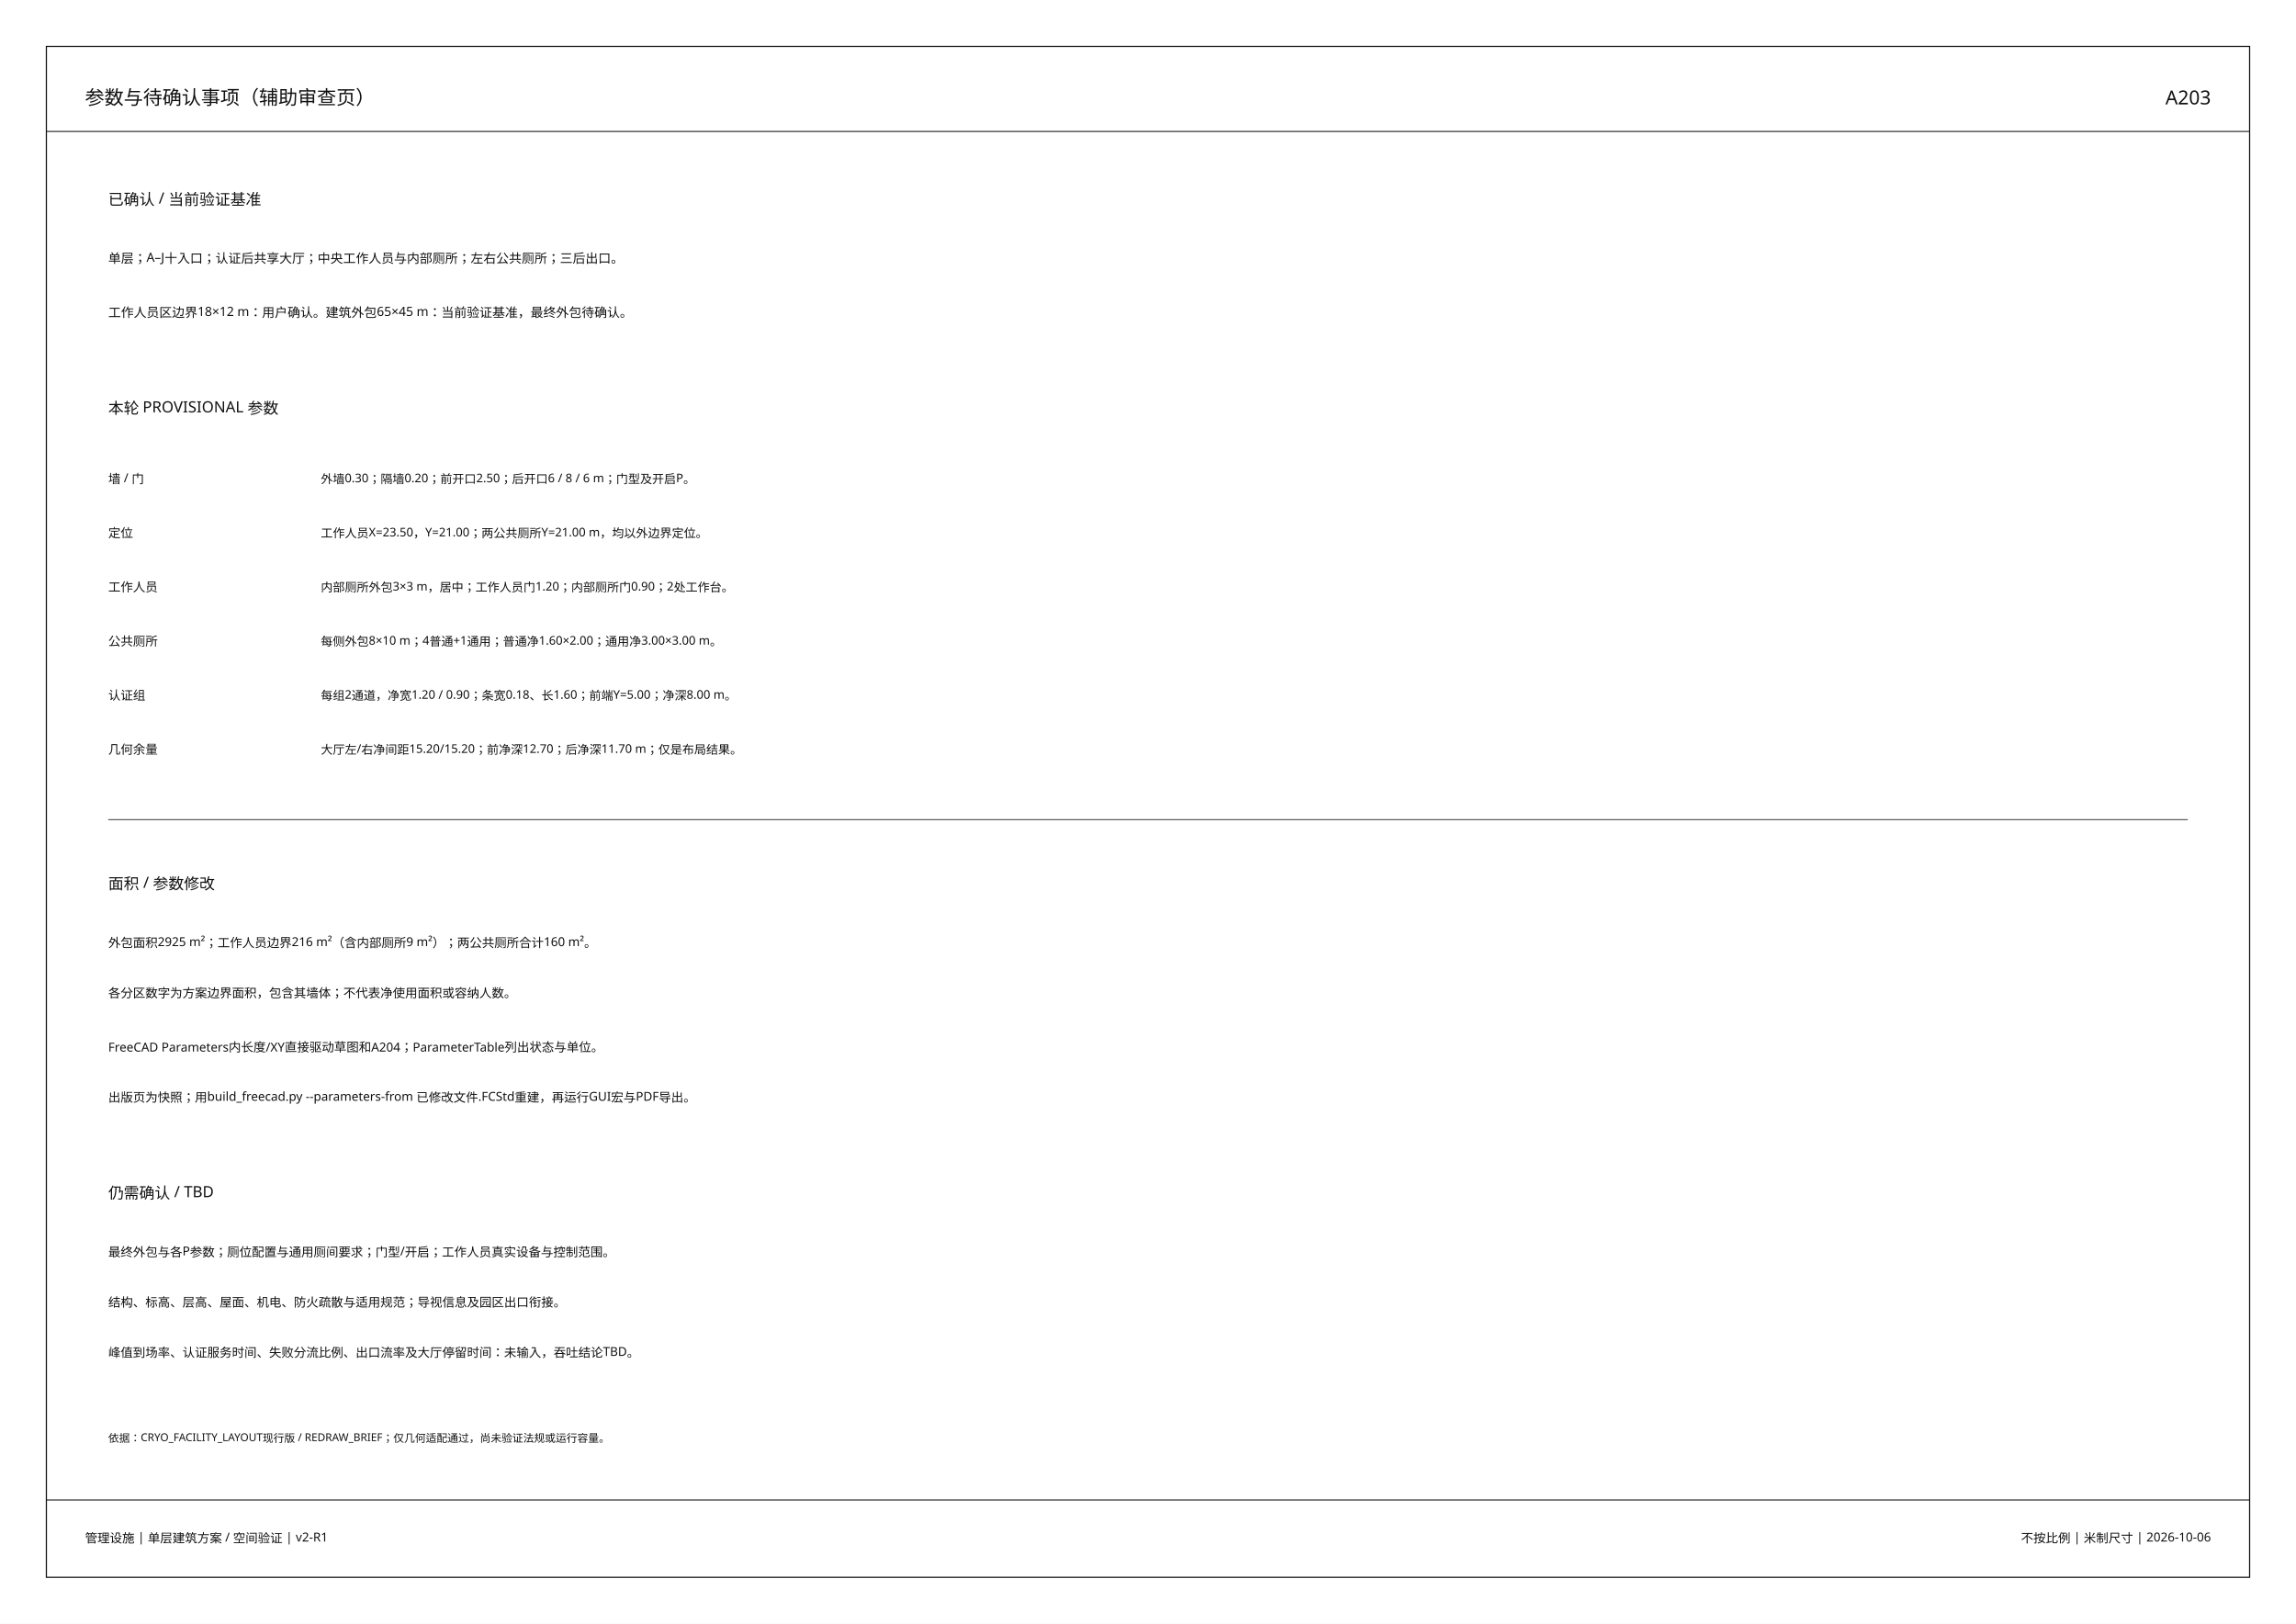
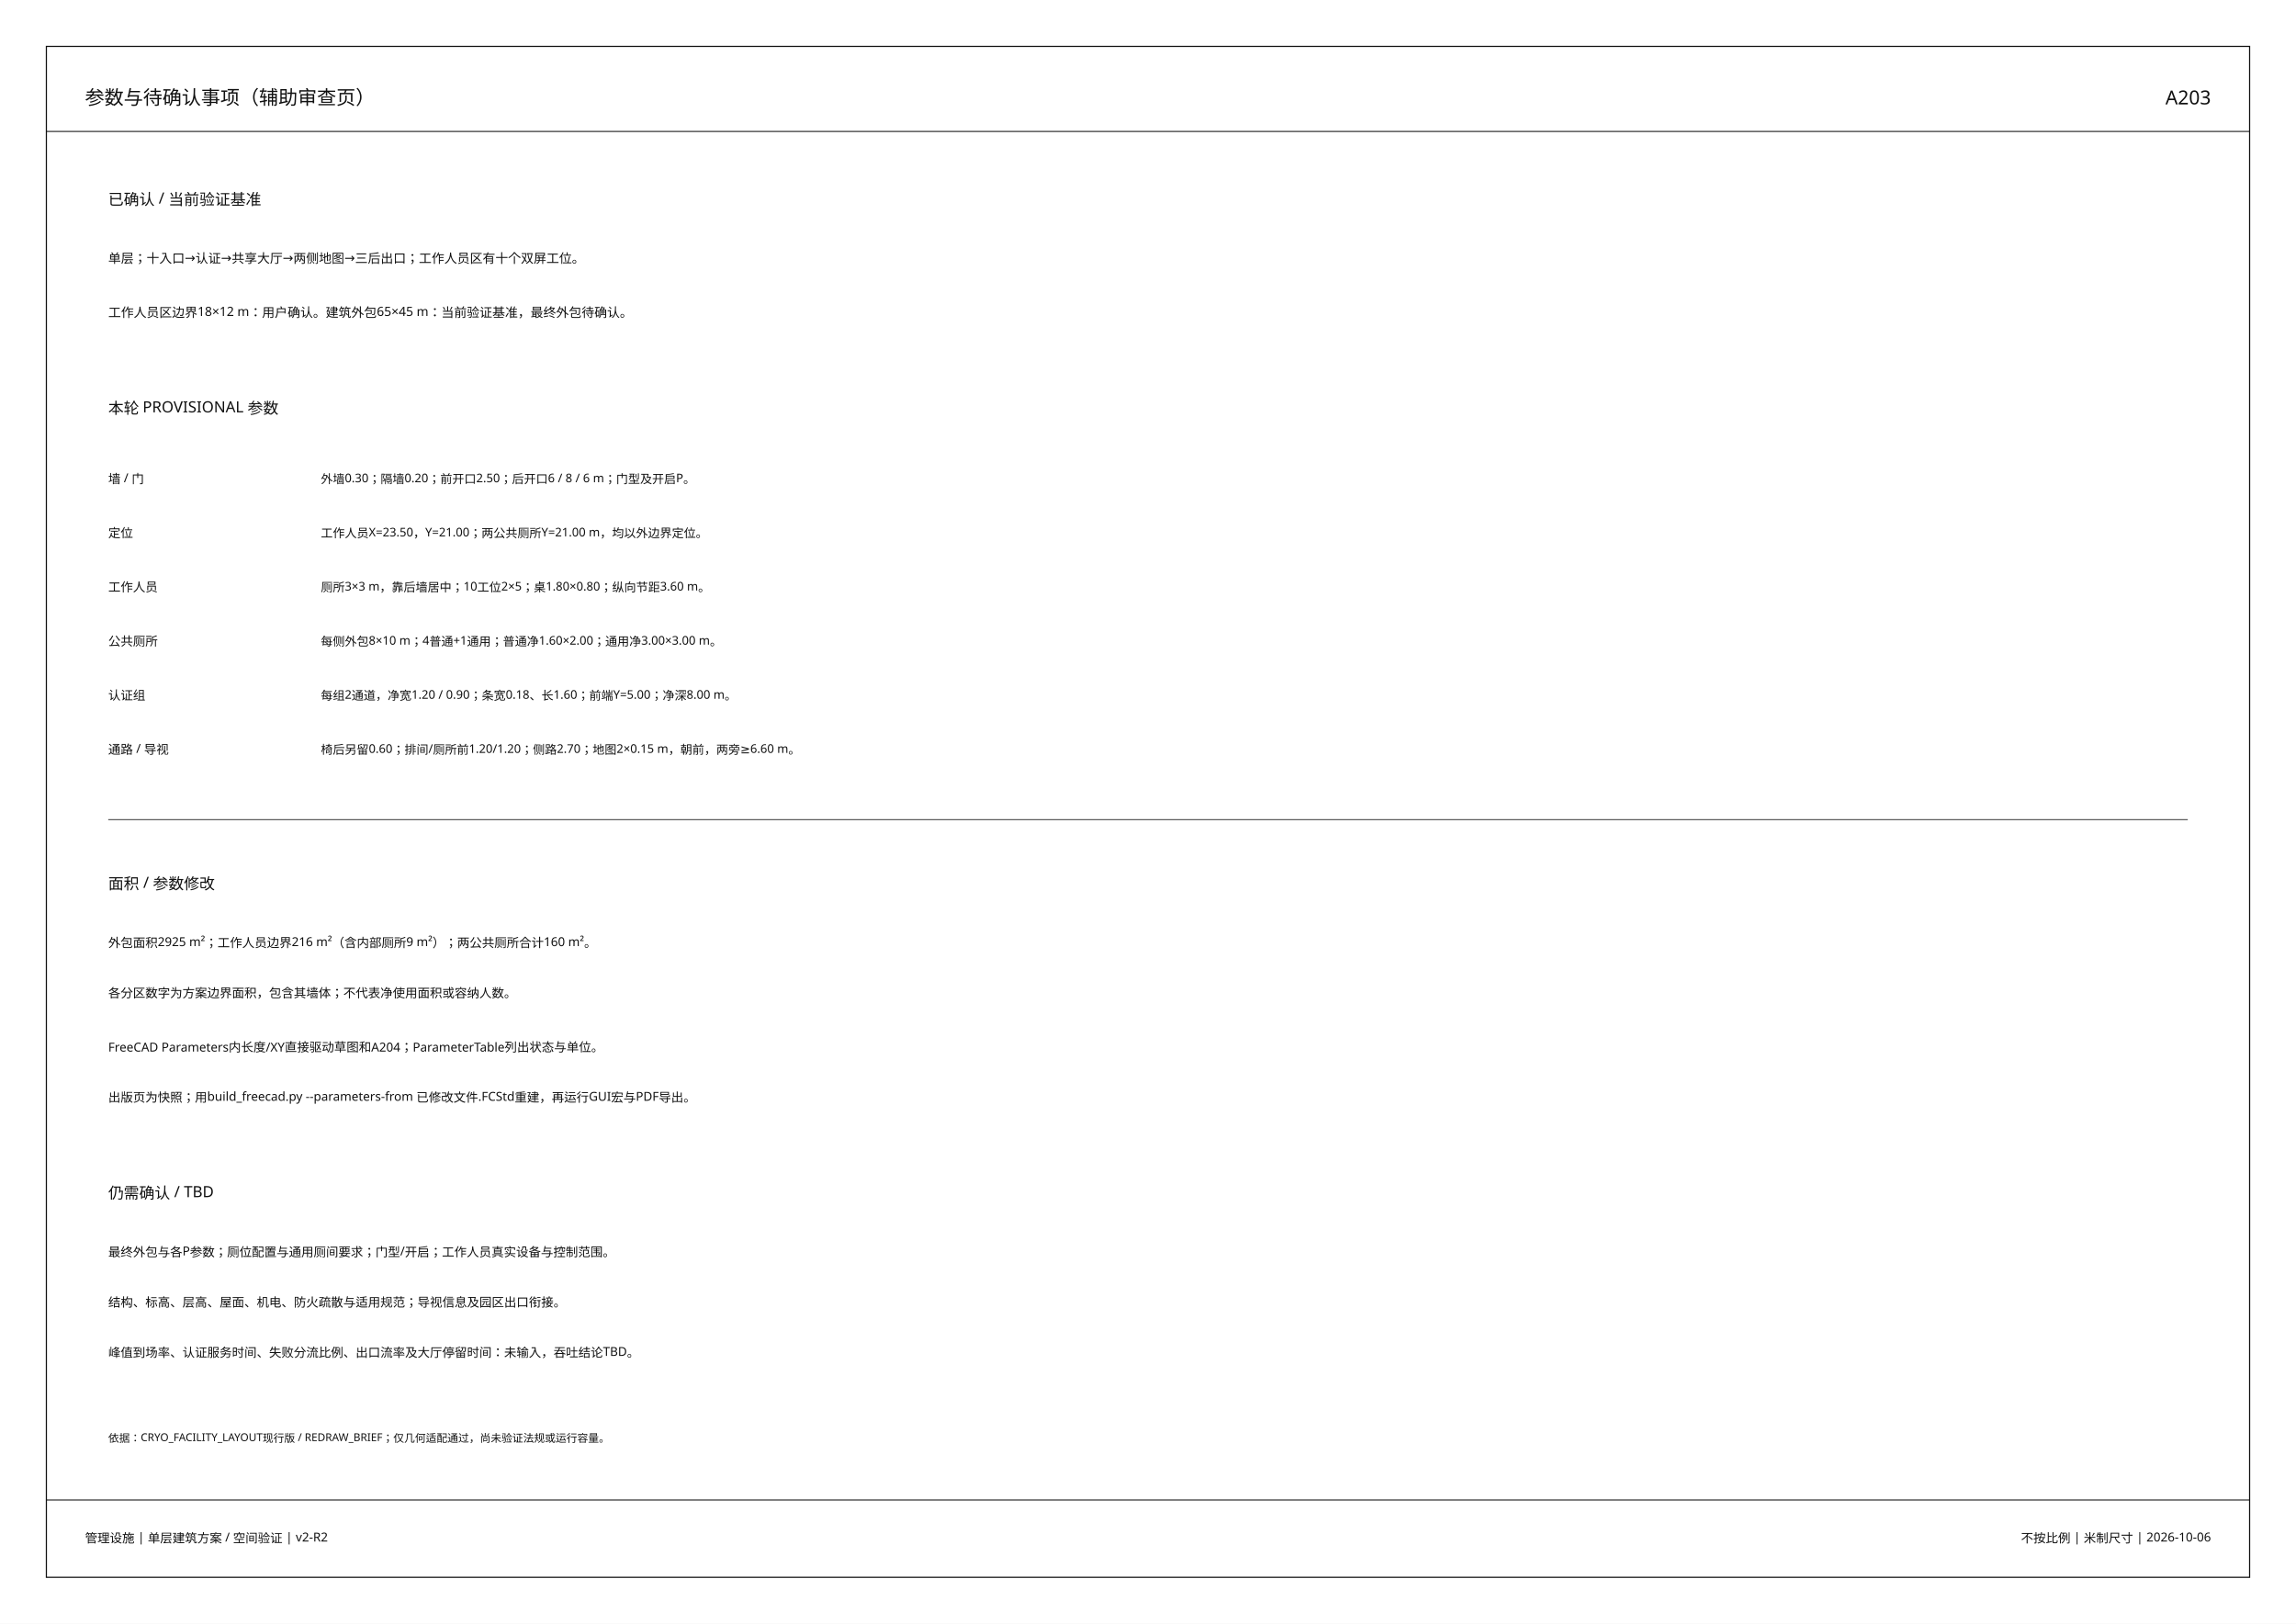
<svg xmlns="http://www.w3.org/2000/svg" width="594mm" height="420mm" viewBox="0 0 594 420">
  <rect width="594" height="420" fill="white" />
  <rect stroke="#111" stroke-width="0.3" fill="none" x="12" y="12" width="570" height="396" />
  <text x="22" y="27" font-size="5" font-family="SimSun, Microsoft YaHei, sans-serif" text-anchor="start" fill="#111">参数与待确认事项（辅助审查页）</text>
  <text x="572" y="27" font-size="5" font-family="SimSun, Microsoft YaHei, sans-serif" text-anchor="end" fill="#111">A203</text>
  <line stroke="#111" stroke-width="0.25" fill="none" x1="12" y1="34" x2="582" y2="34" />
  <line stroke="#111" stroke-width="0.25" fill="none" x1="12" y1="388" x2="582" y2="388" />
-   <text x="22" y="399" font-size="3.2" font-family="SimSun, Microsoft YaHei, sans-serif" text-anchor="start" fill="#111">管理设施 | 单层建筑方案 / 空间验证 | v2-R1</text>
+   <text x="22" y="399" font-size="3.2" font-family="SimSun, Microsoft YaHei, sans-serif" text-anchor="start" fill="#111">管理设施 | 单层建筑方案 / 空间验证 | v2-R2</text>
  <text x="572" y="399" font-size="3.2" font-family="SimSun, Microsoft YaHei, sans-serif" text-anchor="end" fill="#111">不按比例 | 米制尺寸 | 2026-10-06</text>
  <text x="28" y="53" font-size="4" font-family="SimSun, Microsoft YaHei, sans-serif" text-anchor="start" fill="#111">已确认 / 当前验证基准</text>
-   <text x="28" y="68" font-size="3.3" font-family="SimSun, Microsoft YaHei, sans-serif" text-anchor="start" fill="#111">单层；A–J十入口；认证后共享大厅；中央工作人员与内部厕所；左右公共厕所；三后出口。</text>
+   <text x="28" y="68" font-size="3.3" font-family="SimSun, Microsoft YaHei, sans-serif" text-anchor="start" fill="#111">单层；十入口→认证→共享大厅→两侧地图→三后出口；工作人员区有十个双屏工位。</text>
  <text x="28" y="82" font-size="3.3" font-family="SimSun, Microsoft YaHei, sans-serif" text-anchor="start" fill="#111">工作人员区边界18×12 m：用户确认。建筑外包65×45 m：当前验证基准，最终外包待确认。</text>
  <text x="28" y="107" font-size="4" font-family="SimSun, Microsoft YaHei, sans-serif" text-anchor="start" fill="#111">本轮 PROVISIONAL 参数</text>
  <text x="28" y="125" font-size="3.2" font-family="SimSun, Microsoft YaHei, sans-serif" text-anchor="start" fill="#111">墙 / 门</text>
  <text x="83" y="125" font-size="3.1" font-family="SimSun, Microsoft YaHei, sans-serif" text-anchor="start" fill="#111">外墙0.30；隔墙0.20；前开口2.50；后开口6 / 8 / 6 m；门型及开启P。</text>
  <text x="28" y="139" font-size="3.2" font-family="SimSun, Microsoft YaHei, sans-serif" text-anchor="start" fill="#111">定位</text>
  <text x="83" y="139" font-size="3.1" font-family="SimSun, Microsoft YaHei, sans-serif" text-anchor="start" fill="#111">工作人员X=23.50，Y=21.00；两公共厕所Y=21.00 m，均以外边界定位。</text>
  <text x="28" y="153" font-size="3.2" font-family="SimSun, Microsoft YaHei, sans-serif" text-anchor="start" fill="#111">工作人员</text>
-   <text x="83" y="153" font-size="3.1" font-family="SimSun, Microsoft YaHei, sans-serif" text-anchor="start" fill="#111">内部厕所外包3×3 m，居中；工作人员门1.20；内部厕所门0.90；2处工作台。</text>
+   <text x="83" y="153" font-size="3.1" font-family="SimSun, Microsoft YaHei, sans-serif" text-anchor="start" fill="#111">厕所3×3 m，靠后墙居中；10工位2×5；桌1.80×0.80；纵向节距3.60 m。</text>
  <text x="28" y="167" font-size="3.2" font-family="SimSun, Microsoft YaHei, sans-serif" text-anchor="start" fill="#111">公共厕所</text>
  <text x="83" y="167" font-size="3.1" font-family="SimSun, Microsoft YaHei, sans-serif" text-anchor="start" fill="#111">每侧外包8×10 m；4普通+1通用；普通净1.60×2.00；通用净3.00×3.00 m。</text>
  <text x="28" y="181" font-size="3.2" font-family="SimSun, Microsoft YaHei, sans-serif" text-anchor="start" fill="#111">认证组</text>
  <text x="83" y="181" font-size="3.1" font-family="SimSun, Microsoft YaHei, sans-serif" text-anchor="start" fill="#111">每组2通道，净宽1.20 / 0.90；条宽0.18、长1.60；前端Y=5.00；净深8.00 m。</text>
-   <text x="28" y="195" font-size="3.2" font-family="SimSun, Microsoft YaHei, sans-serif" text-anchor="start" fill="#111">几何余量</text>
-   <text x="83" y="195" font-size="3.1" font-family="SimSun, Microsoft YaHei, sans-serif" text-anchor="start" fill="#111">大厅左/右净间距15.20/15.20；前净深12.70；后净深11.70 m；仅是布局结果。</text>
+   <text x="28" y="195" font-size="3.2" font-family="SimSun, Microsoft YaHei, sans-serif" text-anchor="start" fill="#111">通路 / 导视</text>
+   <text x="83" y="195" font-size="3.1" font-family="SimSun, Microsoft YaHei, sans-serif" text-anchor="start" fill="#111">椅后另留0.60；排间/厕所前1.20/1.20；侧路2.70；地图2×0.15 m，朝前，两旁≥6.60 m。</text>
  <line stroke="#111" stroke-width="0.2" fill="none" x1="28" y1="212" x2="566" y2="212" />
  <text x="28" y="230" font-size="4" font-family="SimSun, Microsoft YaHei, sans-serif" text-anchor="start" fill="#111">面积 / 参数修改</text>
  <text x="28" y="245" font-size="3.2" font-family="SimSun, Microsoft YaHei, sans-serif" text-anchor="start" fill="#111">外包面积2925 m²；工作人员边界216 m²（含内部厕所9 m²）；两公共厕所合计160 m²。</text>
  <text x="28" y="258" font-size="3.2" font-family="SimSun, Microsoft YaHei, sans-serif" text-anchor="start" fill="#111">各分区数字为方案边界面积，包含其墙体；不代表净使用面积或容纳人数。</text>
  <text x="28" y="272" font-size="3.2" font-family="SimSun, Microsoft YaHei, sans-serif" text-anchor="start" fill="#111">FreeCAD Parameters内长度/XY直接驱动草图和A204；ParameterTable列出状态与单位。</text>
  <text x="28" y="285" font-size="3.2" font-family="SimSun, Microsoft YaHei, sans-serif" text-anchor="start" fill="#111">出版页为快照；用build_freecad.py --parameters-from 已修改文件.FCStd重建，再运行GUI宏与PDF导出。</text>
  <text x="28" y="310" font-size="4" font-family="SimSun, Microsoft YaHei, sans-serif" text-anchor="start" fill="#111">仍需确认 / TBD</text>
  <text x="28" y="325" font-size="3.2" font-family="SimSun, Microsoft YaHei, sans-serif" text-anchor="start" fill="#111">最终外包与各P参数；厕位配置与通用厕间要求；门型/开启；工作人员真实设备与控制范围。</text>
  <text x="28" y="338" font-size="3.2" font-family="SimSun, Microsoft YaHei, sans-serif" text-anchor="start" fill="#111">结构、标高、层高、屋面、机电、防火疏散与适用规范；导视信息及园区出口衔接。</text>
  <text x="28" y="351" font-size="3.2" font-family="SimSun, Microsoft YaHei, sans-serif" text-anchor="start" fill="#111">峰值到场率、认证服务时间、失败分流比例、出口流率及大厅停留时间：未输入，吞吐结论TBD。</text>
  <text x="28" y="373" font-size="2.8" font-family="SimSun, Microsoft YaHei, sans-serif" text-anchor="start" fill="#111">依据：CRYO_FACILITY_LAYOUT现行版 / REDRAW_BRIEF；仅几何适配通过，尚未验证法规或运行容量。</text>
</svg>
